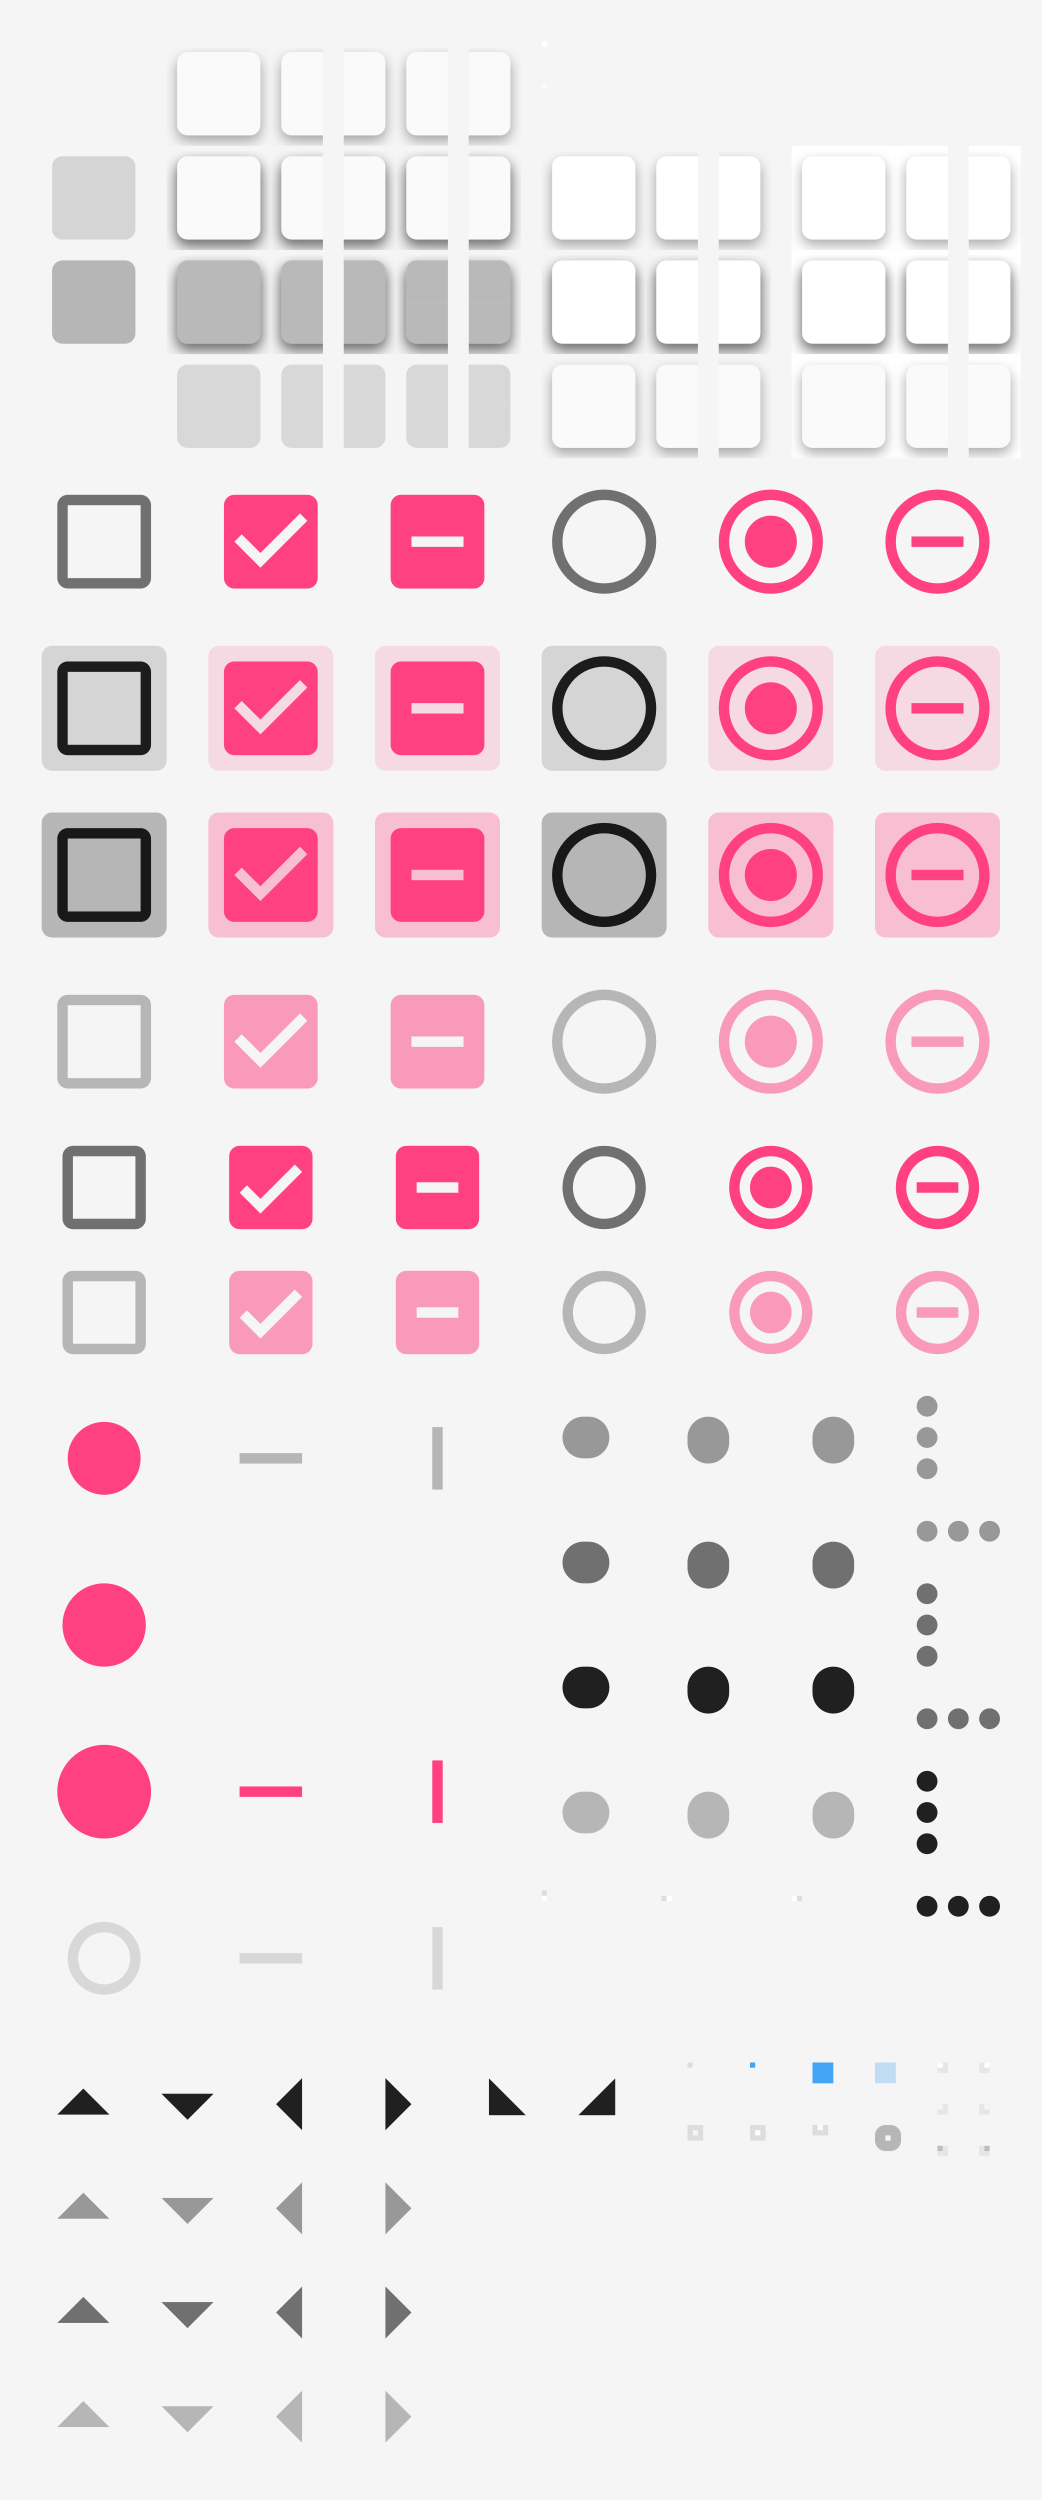
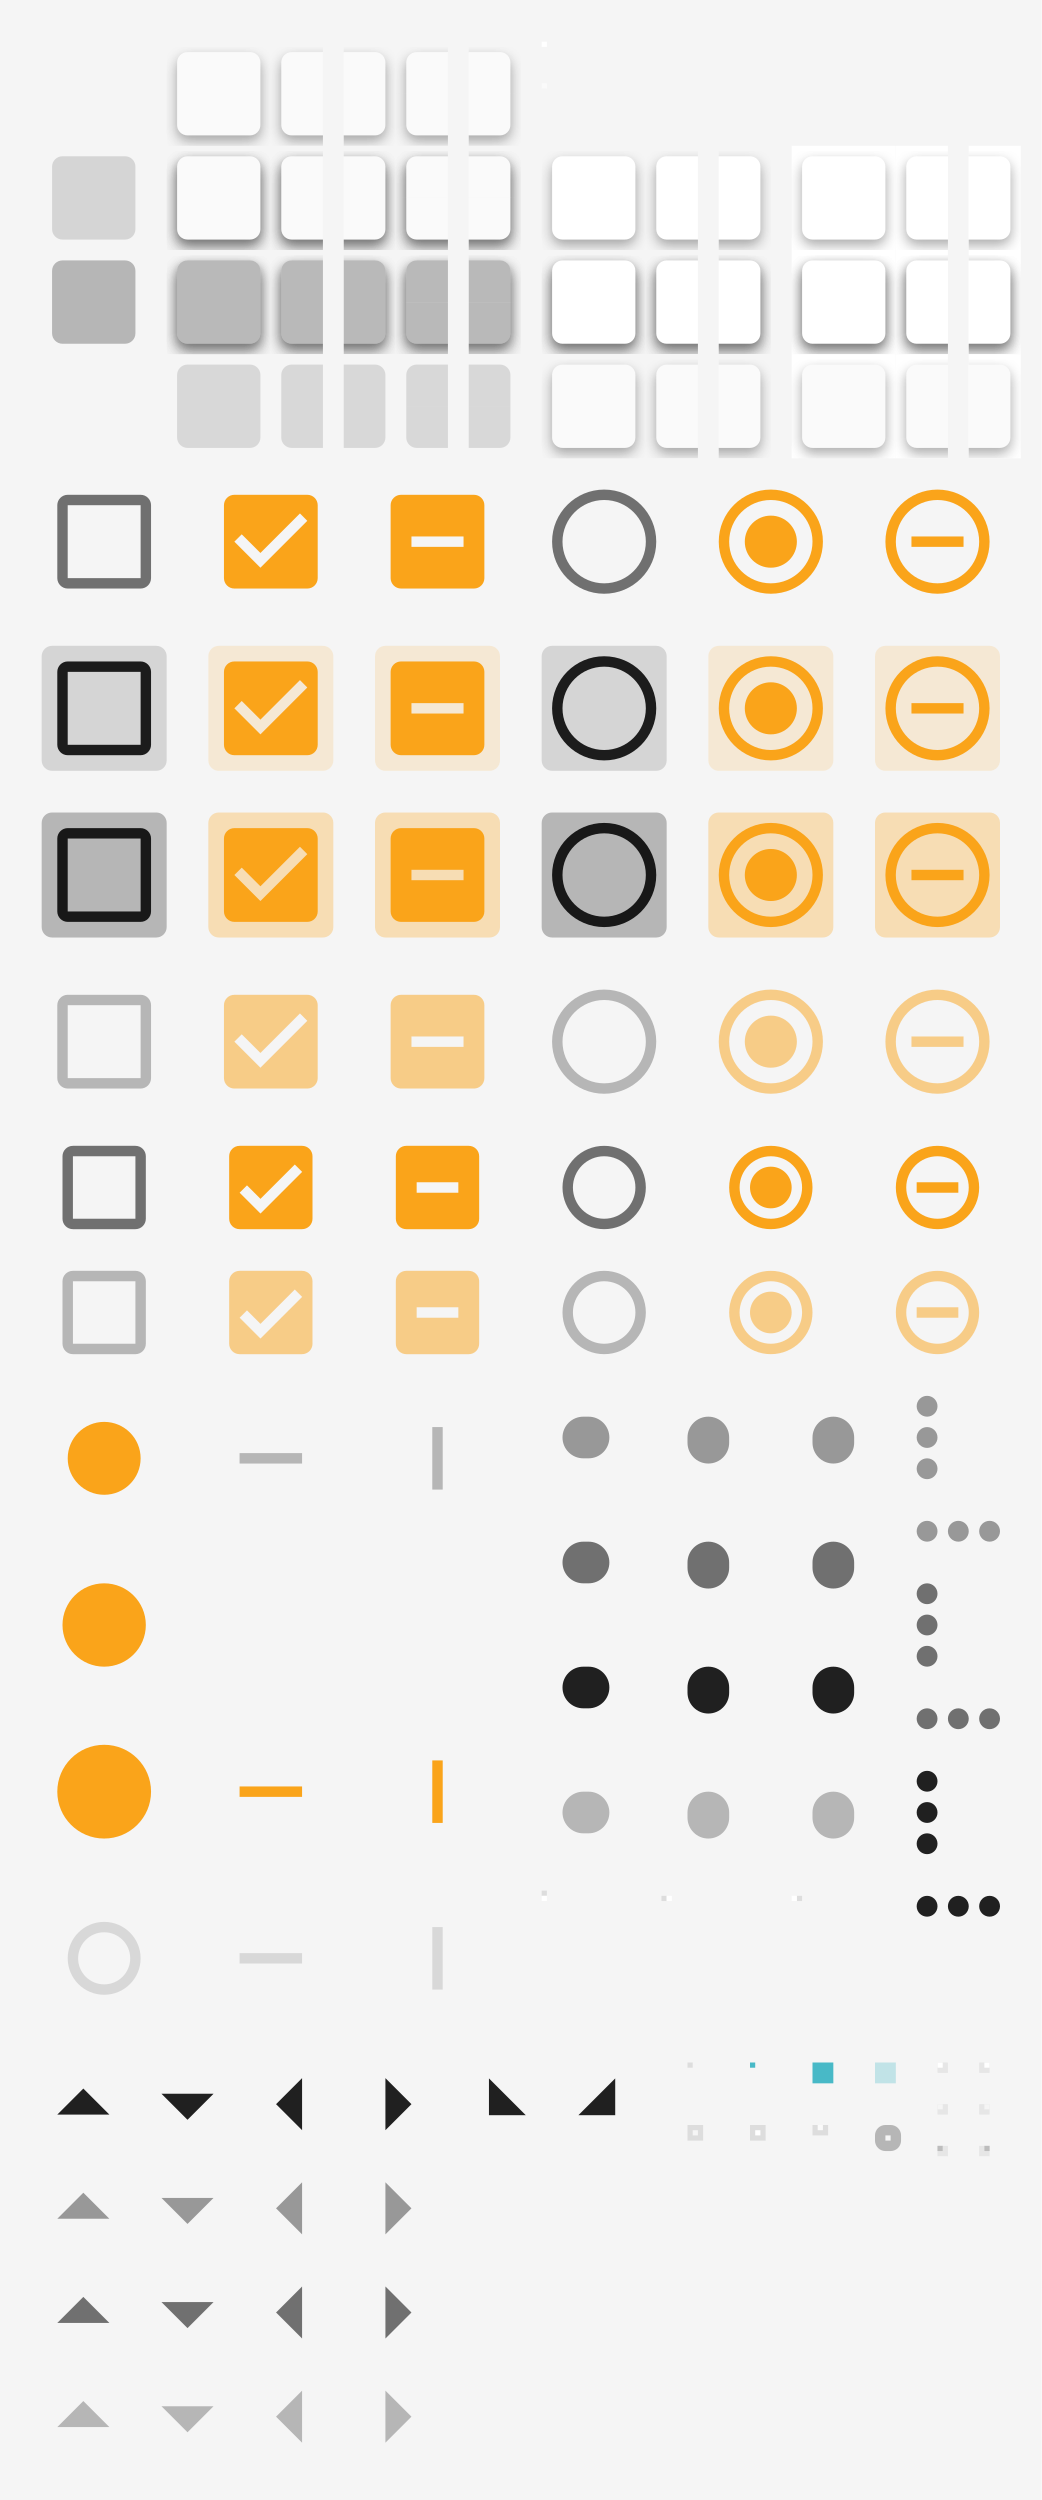
<svg xmlns="http://www.w3.org/2000/svg" xmlns:xlink="http://www.w3.org/1999/xlink" width="200" height="480" viewBox="0 0 200 480">
  <rect width="200" height="480" fill="url(#color-bg)" />
  <defs>
    <filter id="1" color-interpolation-filters="sRGB" x="0" y="0" width="1" height="1">
      <feFlood flood-color="#000000" flood-opacity="0.12" result="flood" />
      <feComposite operator="in" in="flood" in2="SourceGraphic" result="composite1" />
      <feGaussianBlur stdDeviation="1.5" in="composite1" result="blur" />
      <feOffset dx="0" dy="1" result="offset" />
      <feComposite in="SourceGraphic" in2="offset" result="fbSourceGraphic" />
      <feFlood flood-color="#000000" flood-opacity="0.24" result="flood" />
      <feComposite operator="in" in="flood" in2="fbSourceGraphic" result="composite1" />
      <feGaussianBlur stdDeviation="1" in="composite1" result="blur" />
      <feOffset dx="0" dy="1" result="offset" />
      <feComposite in="fbSourceGraphic" in2="offset" result="composite2" />
    </filter>
    <linearGradient id="color-fg">
      <stop stop-color="#000000" stop-opacity="0.87" />
    </linearGradient>
    <linearGradient id="color-fg-insensitive">
      <stop stop-color="#000000" stop-opacity="0.38" />
    </linearGradient>
    <linearGradient id="color-fg-secondary">
      <stop stop-color="#000000" stop-opacity="0.54" />
    </linearGradient>
    <linearGradient id="color-fg-secondary-insensitive">
      <stop stop-color="#000000" stop-opacity="0.26" />
    </linearGradient>
    <linearGradient id="color-trough-insensitive">
      <stop stop-color="#000000" stop-opacity="0.12" />
    </linearGradient>
    <linearGradient id="color-primary">
-       <stop stop-color="#42A5F5" />
+       <stop stop-color="#48b9c7" />
    </linearGradient>
    <linearGradient id="color-accent">
-       <stop stop-color="#FF4081" />
+       <stop stop-color="#faa41a" />
    </linearGradient>
    <linearGradient id="color-accent-insensitive">
-       <stop stop-color="#FF4081" stop-opacity="0.5" />
+       <stop stop-color="#faa41a" stop-opacity="0.5" />
    </linearGradient>
    <linearGradient id="color-bg">
      <stop stop-color="#F5F5F5" />
    </linearGradient>
    <linearGradient id="color-bg-lighter">
      <stop stop-color="#FAFAFA" />
    </linearGradient>
    <linearGradient id="color-base">
      <stop stop-color="#FFFFFF" />
    </linearGradient>
    <linearGradient id="color-base-alt">
      <stop stop-color="#FAFAFA" />
    </linearGradient>
    <linearGradient id="color-border">
      <stop stop-color="#000000" stop-opacity="0.1" />
    </linearGradient>
    <rect id="1x1" width="1" height="1" />
    <rect id="2x2" width="2" height="2" />
    <rect id="4x4" width="4" height="4" />
    <rect id="16x16" width="16" height="16" opacity="0" />
    <rect id="17x17" width="17" height="17" opacity="0" />
    <rect id="24x24" width="24" height="24" opacity="0" />
    <clipPath id="left">
      <rect width="10" height="20" />
    </clipPath>
    <clipPath id="right">
      <rect width="10" height="20" x="10" />
    </clipPath>
    <clipPath id="left-top">
      <rect width="10" height="10" />
    </clipPath>
    <clipPath id="left-bottom">
      <rect width="10" height="10" y="10" />
    </clipPath>
    <clipPath id="right-top">
      <rect width="10" height="10" x="10" />
    </clipPath>
    <clipPath id="right-bottom">
      <rect width="10" height="10" x="10" y="10" />
    </clipPath>
    <g id="base-box">
      <rect width="20" height="20" opacity="0" />
      <rect x="2" y="2" width="16" height="16" rx="2" ry="2" />
    </g>
    <use xlink:href="#base-box" id="base-flat-button" fill="url(#color-fg)" opacity="0" />
    <use xlink:href="#base-box" id="base-flat-button-hover" fill="url(#color-fg)" opacity="0.15" />
    <use xlink:href="#base-box" id="base-flat-button-active" fill="url(#color-fg)" opacity="0.3" />
    <use xlink:href="#base-box" id="base-flat-button-insensitive" fill="url(#color-fg)" opacity="0" />
    <use xlink:href="#base-box" id="base-button" fill="url(#color-bg-lighter)" filter="url(#1)" />
    <use xlink:href="#base-button" id="base-button-hover" filter="url(#1)" />
    <g id="base-button-active">
      <use xlink:href="#base-button-hover" />
      <use xlink:href="#base-flat-button-active" />
    </g>
    <use xlink:href="#base-box" id="base-button-insensitive" fill="url(#color-trough-insensitive)" />
    <use xlink:href="#1x1" id="base-entry-background" fill="url(#color-base)" />
    <use xlink:href="#1x1" id="base-entry-background-insensitive" fill="url(#color-base-alt)" />
    <use xlink:href="#base-box" id="base-entry-box" fill="url(#color-base)" filter="url(#1)" />
    <use xlink:href="#base-entry-box" id="base-entry-box-active" filter="url(#1)" />
    <use xlink:href="#base-box" id="base-entry-box-insensitive" fill="url(#color-base-alt)" filter="url(#1)" />
    <rect id="background-fill" width="20" height="20" />
    <g id="base-entry">
      <use xlink:href="#background-fill" />
      <use xlink:href="#base-entry-box" />
    </g>
    <g id="base-entry-active">
      <use xlink:href="#background-fill" />
      <use xlink:href="#base-entry-box-active" />
    </g>
    <g id="base-entry-insensitive">
      <use xlink:href="#background-fill" />
      <use xlink:href="#base-entry-box-insensitive" />
    </g>
    <use clip-path="url(#left)" xlink:href="#base-button" id="base-combo-rtl-button" />
    <use clip-path="url(#left)" xlink:href="#base-button-hover" id="base-combo-rtl-button-hover" />
    <use clip-path="url(#left)" xlink:href="#base-button-active" id="base-combo-rtl-button-active" />
    <use clip-path="url(#left)" xlink:href="#base-button-insensitive" id="base-combo-rtl-button-insensitive" />
    <use clip-path="url(#right)" xlink:href="#base-button" id="base-combo-ltr-button" />
    <use clip-path="url(#right)" xlink:href="#base-button-hover" id="base-combo-ltr-button-hover" />
    <use clip-path="url(#right)" xlink:href="#base-button-active" id="base-combo-ltr-button-active" />
    <use clip-path="url(#right)" xlink:href="#base-button-insensitive" id="base-combo-ltr-button-insensitive" />
    <use clip-path="url(#left-top)" xlink:href="#base-button" id="base-spin-rtl-up" />
    <use clip-path="url(#left-top)" xlink:href="#base-button-hover" id="base-spin-rtl-up-hover" />
    <use clip-path="url(#left-top)" xlink:href="#base-button-active" id="base-spin-rtl-up-active" />
    <use clip-path="url(#left-top)" xlink:href="#base-button-insensitive" id="base-spin-rtl-up-insensitive" />
    <use clip-path="url(#left-bottom)" xlink:href="#base-button" id="base-spin-rtl-down" />
    <use clip-path="url(#left-bottom)" xlink:href="#base-button-hover" id="base-spin-rtl-down-hover" />
    <use clip-path="url(#left-bottom)" xlink:href="#base-button-active" id="base-spin-rtl-down-active" />
    <use clip-path="url(#left-bottom)" xlink:href="#base-button-insensitive" id="base-spin-rtl-down-insensitive" />
    <use clip-path="url(#right-top)" xlink:href="#base-button" id="base-spin-ltr-up" />
    <use clip-path="url(#right-top)" xlink:href="#base-button-hover" id="base-spin-ltr-up-hover" />
    <use clip-path="url(#right-top)" xlink:href="#base-button-active" id="base-spin-ltr-up-active" />
    <use clip-path="url(#right-top)" xlink:href="#base-button-insensitive" id="base-spin-ltr-up-insensitive" />
    <use clip-path="url(#right-bottom)" xlink:href="#base-button" id="base-spin-ltr-down" />
    <use clip-path="url(#right-bottom)" xlink:href="#base-button-hover" id="base-spin-ltr-down-hover" />
    <use clip-path="url(#right-bottom)" xlink:href="#base-button-active" id="base-spin-ltr-down-active" />
    <use clip-path="url(#right-bottom)" xlink:href="#base-button-insensitive" id="base-spin-ltr-down-insensitive" />
    <use clip-path="url(#left)" xlink:href="#base-entry" id="base-combo-ltr-entry" />
    <use clip-path="url(#left)" xlink:href="#base-entry-active" id="base-combo-ltr-entry-active" />
    <use clip-path="url(#left)" xlink:href="#base-entry-insensitive" id="base-combo-ltr-entry-insensitive" />
    <use clip-path="url(#right)" xlink:href="#base-entry" id="base-combo-rtl-entry" />
    <use clip-path="url(#right)" xlink:href="#base-entry-active" id="base-combo-rtl-entry-active" />
    <use clip-path="url(#right)" xlink:href="#base-entry-insensitive" id="base-combo-rtl-entry-insensitive" />
    <path id="checkbox-unchecked-path" d="M19 5v14H5V5h14m0-2H5c-1.1 0-2 .9-2 2v14c0 1.1.9 2 2 2h14c1.1 0 2-.9 2-2V5c0-1.1-.9-2-2-2z" />
    <path id="checkbox-checked-path" d="M19 3H5c-1.11 0-2 .9-2 2v14c0 1.1.89 2 2 2h14c1.11 0 2-.9 2-2V5c0-1.1-.89-2-2-2zm-9 14l-5-5 1.41-1.41L10 14.17l7.59-7.59L19 8l-9 9z" />
    <path id="checkbox-mixed-path" d="M19 3H5c-1.1 0-2 .9-2 2v14c0 1.1.9 2 2 2h14c1.1 0 2-.9 2-2V5c0-1.1-.9-2-2-2zm-2 10H7v-2h10v2z" />
    <path id="radio-unchecked-path" d="M12 2C6.48 2 2 6.48 2 12s4.48 10 10 10 10-4.48 10-10S17.52 2 12 2zm0 18c-4.42 0-8-3.58-8-8s3.58-8 8-8 8 3.58 8 8-3.58 8-8 8z" />
    <path id="radio-checked-path" d="M12 7c-2.76 0-5 2.24-5 5s2.24 5 5 5 5-2.24 5-5-2.24-5-5-5zm0-5C6.48 2 2 6.48 2 12s4.48 10 10 10 10-4.48 10-10S17.52 2 12 2zm0 18c-4.42 0-8-3.58-8-8s3.58-8 8-8 8 3.58 8 8-3.58 8-8 8z" />
    <path id="radio-mixed-path" d="m12 2c-5.52 0-10 4.48-10 10s4.48 10 10 10 10-4.48 10-10-4.48-10-10-10zm0 2c4.42 0 8 3.58 8 8s-3.58 8-8 8-8-3.58-8-8 3.58-8 8-8zm-5 7v2h10v-2h-10z" />
    <path id="menu-checkbox-unchecked-path" d="m2 0a2 2 0 0 0 -2 2v12a2 2 0 0 0 2 2h12a2 2 0 0 0 2 -2v-12a2 2 0 0 0 -2 -2h-12zm0 2h12v12h-12v-12z" />
    <path id="menu-checkbox-checked-path" d="m2 0a2 2 0 0 0 -2 2v12a2 2 0 0 0 2 2h12a2 2 0 0 0 2 -2v-12a2 2 0 0 0 -2 -2h-12zm10.6 3.59l1.41 1.41-8 8-4-4 1.41-1.41 2.59 2.59 6.59-6.59z" />
    <path id="menu-checkbox-mixed-path" d="m2 0a2 2 0 0 0 -2 2v12a2 2 0 0 0 2 2h12a2 2 0 0 0 2 -2v-12a2 2 0 0 0 -2 -2h-12zm2 7h8v2h-8v-2z" />
    <path id="menu-radio-unchecked-path" d="m8 0a8 8 0 0 0 -8 8 8 8 0 0 0 8 8 8 8 0 0 0 8 -8 8 8 0 0 0 -8 -8zm0 2a6 6 0 0 1 6 6 6 6 0 0 1 -6 6 6 6 0 0 1 -6 -6 6 6 0 0 1 6 -6z" />
    <path id="menu-radio-checked-path" d="m8 0a8 8 0 0 0 -8 8 8 8 0 0 0 8 8 8 8 0 0 0 8 -8 8 8 0 0 0 -8 -8zm0 2a6 6 0 0 1 6 6 6 6 0 0 1 -6 6 6 6 0 0 1 -6 -6 6 6 0 0 1 6 -6zm0 2a4 4 0 0 0 -4 4 4 4 0 0 0 4 4 4 4 0 0 0 4 -4 4 4 0 0 0 -4 -4z" />
    <path id="menu-radio-mixed-path" d="m8 0a8 8 0 0 0 -8 8 8 8 0 0 0 8 8 8 8 0 0 0 8 -8 8 8 0 0 0 -8 -8zm0 2a6 6 0 0 1 6 6 6 6 0 0 1 -6 6 6 6 0 0 1 -6 -6 6 6 0 0 1 6 -6zm-4 5v2h8v-2h-8z" />
    <rect id="button-fill" width="24" height="24" rx="2" ry="2" />
    <g id="base-checkbox-unchecked">
      <use xlink:href="#button-fill" opacity="0" />
      <use xlink:href="#checkbox-unchecked-path" />
    </g>
    <g id="base-checkbox-unchecked-hover">
      <use xlink:href="#button-fill" opacity="0.15" />
      <use xlink:href="#checkbox-unchecked-path" />
    </g>
    <g id="base-checkbox-unchecked-active">
      <use xlink:href="#button-fill" opacity="0.3" />
      <use xlink:href="#checkbox-unchecked-path" />
    </g>
    <g id="base-checkbox-checked">
      <use xlink:href="#button-fill" opacity="0" />
      <use xlink:href="#checkbox-checked-path" />
    </g>
    <g id="base-checkbox-checked-hover">
      <use xlink:href="#button-fill" opacity="0.15" />
      <use xlink:href="#checkbox-checked-path" />
    </g>
    <g id="base-checkbox-checked-active">
      <use xlink:href="#button-fill" opacity="0.3" />
      <use xlink:href="#checkbox-checked-path" />
    </g>
    <g id="base-checkbox-mixed">
      <use xlink:href="#button-fill" opacity="0" />
      <use xlink:href="#checkbox-mixed-path" />
    </g>
    <g id="base-checkbox-mixed-hover">
      <use xlink:href="#button-fill" opacity="0.15" />
      <use xlink:href="#checkbox-mixed-path" />
    </g>
    <g id="base-checkbox-mixed-active">
      <use xlink:href="#button-fill" opacity="0.3" />
      <use xlink:href="#checkbox-mixed-path" />
    </g>
    <g id="base-radio-unchecked">
      <use xlink:href="#button-fill" opacity="0" />
      <use xlink:href="#radio-unchecked-path" />
    </g>
    <g id="base-radio-unchecked-hover">
      <use xlink:href="#button-fill" opacity="0.15" />
      <use xlink:href="#radio-unchecked-path" />
    </g>
    <g id="base-radio-unchecked-active">
      <use xlink:href="#button-fill" opacity="0.3" />
      <use xlink:href="#radio-unchecked-path" />
    </g>
    <g id="base-radio-checked">
      <use xlink:href="#button-fill" opacity="0" />
      <use xlink:href="#radio-checked-path" />
    </g>
    <g id="base-radio-checked-hover">
      <use xlink:href="#button-fill" opacity="0.15" />
      <use xlink:href="#radio-checked-path" />
    </g>
    <g id="base-radio-checked-active">
      <use xlink:href="#button-fill" opacity="0.3" />
      <use xlink:href="#radio-checked-path" />
    </g>
    <g id="base-radio-mixed">
      <use xlink:href="#button-fill" opacity="0" />
      <use xlink:href="#radio-mixed-path" />
    </g>
    <g id="base-radio-mixed-hover">
      <use xlink:href="#button-fill" opacity="0.15" />
      <use xlink:href="#radio-mixed-path" />
    </g>
    <g id="base-radio-mixed-active">
      <use xlink:href="#button-fill" opacity="0.3" />
      <use xlink:href="#radio-mixed-path" />
    </g>
    <g id="base-menu-checkbox-unchecked">
      <use xlink:href="#16x16" />
      <use xlink:href="#menu-checkbox-unchecked-path" />
    </g>
    <g id="base-menu-checkbox-checked">
      <use xlink:href="#16x16" />
      <use xlink:href="#menu-checkbox-checked-path" />
    </g>
    <g id="base-menu-checkbox-mixed">
      <use xlink:href="#16x16" />
      <use xlink:href="#menu-checkbox-mixed-path" />
    </g>
    <g id="base-menu-radio-unchecked">
      <use xlink:href="#16x16" />
      <use xlink:href="#menu-radio-unchecked-path" />
    </g>
    <g id="base-menu-radio-checked">
      <use xlink:href="#16x16" />
      <use xlink:href="#menu-radio-checked-path" />
    </g>
    <g id="base-menu-radio-mixed">
      <use xlink:href="#16x16" />
      <use xlink:href="#menu-radio-mixed-path" />
    </g>
    <g id="base-scale-slider">
      <use xlink:href="#24x24" />
      <circle cx="12" cy="12" r="7" fill="url(#color-accent)" />
    </g>
    <g id="base-scale-slider-hover">
      <use xlink:href="#24x24" />
      <circle cx="12" cy="12" r="8" fill="url(#color-accent)" />
    </g>
    <g id="base-scale-slider-active">
      <use xlink:href="#24x24" />
      <circle cx="12" cy="12" r="9" fill="url(#color-accent)" />
    </g>
    <g id="base-scale-slider-insensitive">
      <use xlink:href="#24x24" />
      <circle cx="12" cy="12" r="7" fill="url(#color-bg)" />
      <circle cx="12" cy="12" r="6" fill="none" stroke="url(#color-trough-insensitive)" stroke-width="2" />
    </g>
    <g id="base-scale-horz-trough">
      <use xlink:href="#24x24" />
      <rect width="12" height="2" x="6" y="11" />
    </g>
    <g id="base-scale-vert-trough">
      <use xlink:href="#24x24" />
      <rect width="2" height="12" x="11" y="6" />
    </g>
    <g id="base-scrollbar-horz-slider">
      <use xlink:href="#17x17" y="-1" />
      <rect width="9" height="8" x="4" y="4" ry="4" />
    </g>
    <g id="base-scrollbar-horz-trough">
      <use xlink:href="#base-border" y="-1" />
      <use xlink:href="#base-entry-background" />
    </g>
    <use xlink:href="#base-scrollbar-horz-slider" id="base-scrollbar-vert-ltr-slider" transform="rotate(-90 8.5 8.5)" />
    <use xlink:href="#base-scrollbar-horz-trough" id="base-scrollbar-vert-ltr-trough" transform="rotate(-90 0.5 0.5)" />
    <use xlink:href="#base-scrollbar-horz-slider" id="base-scrollbar-vert-rtl-slider" transform="rotate(90 8 8)" />
    <use xlink:href="#base-scrollbar-horz-trough" id="base-scrollbar-vert-rtl-trough" transform="rotate(90 0.5 0.5)" />
    <g id="base-handle-horz">
      <circle cx="2" cy="2" r="2" />
      <circle cx="8" cy="2" r="2" />
      <circle cx="14" cy="2" r="2" />
    </g>
    <use xlink:href="#base-handle-horz" id="base-handle-vert" transform="rotate(90 2 2)" />
    <path id="pan-path" d="M 13,6 8,11 3,6 Z" />
    <g id="base-pan-down">
      <use xlink:href="#16x16" />
      <use xlink:href="#pan-path" />
    </g>
    <g id="base-pan-up">
      <use xlink:href="#16x16" />
      <use xlink:href="#pan-path" transform="rotate(180 8 8)" />
    </g>
    <g id="base-pan-left">
      <use xlink:href="#16x16" />
      <use xlink:href="#pan-path" transform="rotate(90 8 8)" />
    </g>
    <g id="base-pan-right">
      <use xlink:href="#16x16" />
      <use xlink:href="#pan-path" transform="rotate(-90 8 8)" />
    </g>
    <g id="base-pan-left-semi">
      <use xlink:href="#16x16" />
      <use xlink:href="#pan-path" transform="rotate(45 8 8)" />
    </g>
    <g id="base-pan-right-semi">
      <use xlink:href="#16x16" />
      <use xlink:href="#pan-path" transform="rotate(-45 8 8)" />
    </g>
    <use xlink:href="#1x1" id="base-border" fill="url(#color-border)" />
    <use xlink:href="#1x1" id="base-tab" fill="url(#color-primary)" />
    <use xlink:href="#4x4" id="base-progressbar-progress" fill="url(#color-primary)" />
    <g id="base-progressbar-trough">
      <use xlink:href="#4x4" fill="url(#color-bg)" />
      <use xlink:href="#base-progressbar-progress" opacity="0.3" />
    </g>
    <rect id="base-frame" x="0.5" y="0.5" width="2" height="2" fill="none" stroke="url(#color-border)" stroke-width="1" />
    <g id="base-frame-notebook">
      <rect width="3" height="3" fill="url(#color-border)" />
      <use xlink:href="#1x1" x="1" y="1" fill="url(#color-base)" />
    </g>
    <g id="base-frame-inline">
      <rect width="3" height="2" fill="url(#color-border)" />
      <use xlink:href="#1x1" x="1" fill="url(#color-base-alt)" />
    </g>
    <rect id="base-focus" x="1" y="1" width="3" height="3" rx="1" ry="1" fill="none" stroke="url(#color-fg)" stroke-width="2" opacity="0.3" />
    <g id="base-treeview-ltr-button">
      <use xlink:href="#2x2" fill="url(#color-base)" />
      <use xlink:href="#2x2" fill="url(#color-border)" />
      <use xlink:href="#1x1" fill="url(#color-base)" />
    </g>
    <g id="base-treeview-ltr-button-hover">
      <use xlink:href="#base-treeview-ltr-button" />
      <use xlink:href="#1x1" fill="url(#color-fg)" opacity="0.05" />
    </g>
    <g id="base-treeview-ltr-button-active">
      <use xlink:href="#base-treeview-ltr-button" />
      <use xlink:href="#1x1" fill="url(#color-fg)" opacity="0.3" />
    </g>
    <use xlink:href="#base-treeview-ltr-button" id="base-treeview-rtl-button" transform="scale(-1 1)" />
    <use xlink:href="#base-treeview-ltr-button-hover" id="base-treeview-rtl-button-hover" transform="scale(-1 1)" />
    <use xlink:href="#base-treeview-ltr-button-active" id="base-treeview-rtl-button-active" transform="scale(-1 1)" />
  </defs>
  <use x="8" y="8" xlink:href="#base-flat-button" id="flat-button" />
  <use x="8" y="28" xlink:href="#base-flat-button-hover" id="flat-button-hover" />
  <use x="8" y="48" xlink:href="#base-flat-button-active" id="flat-button-active" />
  <use x="8" y="68" xlink:href="#base-flat-button-insensitive" id="flat-button-insensitive" />
  <use x="32" y="8" xlink:href="#base-button" id="button" />
  <use x="32" y="28" xlink:href="#base-button-hover" id="button-hover" />
  <use x="32" y="48" xlink:href="#base-button-active" id="button-active" />
  <use x="32" y="68" xlink:href="#base-button-insensitive" id="button-insensitive" />
  <use x="52" y="8" xlink:href="#base-combo-rtl-button" id="combo-rtl-button" />
  <use x="52" y="28" xlink:href="#base-combo-rtl-button-hover" id="combo-rtl-button-hover" />
  <use x="52" y="48" xlink:href="#base-combo-rtl-button-active" id="combo-rtl-button-active" />
  <use x="52" y="68" xlink:href="#base-combo-rtl-button-insensitive" id="combo-rtl-button-insensitive" />
  <use x="56" y="8" xlink:href="#base-combo-ltr-button" id="combo-ltr-button" />
  <use x="56" y="28" xlink:href="#base-combo-ltr-button-hover" id="combo-ltr-button-hover" />
  <use x="56" y="48" xlink:href="#base-combo-ltr-button-active" id="combo-ltr-button-active" />
  <use x="56" y="68" xlink:href="#base-combo-ltr-button-insensitive" id="combo-ltr-button-insensitive" />
  <use x="76" y="8" xlink:href="#base-spin-rtl-up" id="spin-rtl-up" />
  <use x="76" y="28" xlink:href="#base-spin-rtl-up-hover" id="spin-rtl-up-hover" />
  <use x="76" y="48" xlink:href="#base-spin-rtl-up-active" id="spin-rtl-up-active" />
  <use x="76" y="68" xlink:href="#base-spin-rtl-up-insensitive" id="spin-rtl-up-insensitive" />
  <use x="76" y="8" xlink:href="#base-spin-rtl-down" id="spin-rtl-down" />
  <use x="76" y="28" xlink:href="#base-spin-rtl-down-hover" id="spin-rtl-down-hover" />
  <use x="76" y="48" xlink:href="#base-spin-rtl-down-active" id="spin-rtl-down-active" />
  <use x="76" y="68" xlink:href="#base-spin-rtl-down-insensitive" id="spin-rtl-down-insensitive" />
  <use x="80" y="8" xlink:href="#base-spin-ltr-up" id="spin-ltr-up" />
  <use x="80" y="28" xlink:href="#base-spin-ltr-up-hover" id="spin-ltr-up-hover" />
  <use x="80" y="48" xlink:href="#base-spin-ltr-up-active" id="spin-ltr-up-active" />
  <use x="80" y="68" xlink:href="#base-spin-ltr-up-insensitive" id="spin-ltr-up-insensitive" />
  <use x="80" y="8" xlink:href="#base-spin-ltr-down" id="spin-ltr-down" />
  <use x="80" y="28" xlink:href="#base-spin-ltr-down-hover" id="spin-ltr-down-hover" />
  <use x="80" y="48" xlink:href="#base-spin-ltr-down-active" id="spin-ltr-down-active" />
  <use x="80" y="68" xlink:href="#base-spin-ltr-down-insensitive" id="spin-ltr-down-insensitive" />
  <use x="104" y="8" xlink:href="#base-entry-background" id="entry-background" />
  <use x="104" y="16" xlink:href="#base-entry-background-insensitive" id="entry-background-insensitive" />
  <use x="104" y="28" xlink:href="#base-entry" fill="url(#color-bg)" id="entry" />
  <use x="104" y="48" xlink:href="#base-entry-active" fill="url(#color-bg)" id="entry-active" />
  <use x="104" y="68" xlink:href="#base-entry-insensitive" fill="url(#color-bg)" id="entry-insensitive" />
  <use x="124" y="28" xlink:href="#base-combo-ltr-entry" fill="url(#color-bg)" id="combo-ltr-entry" />
  <use x="124" y="48" xlink:href="#base-combo-ltr-entry-active" fill="url(#color-bg)" id="combo-ltr-entry-active" />
  <use x="124" y="68" xlink:href="#base-combo-ltr-entry-insensitive" fill="url(#color-bg)" id="combo-ltr-entry-insensitive" />
  <use x="128" y="28" xlink:href="#base-combo-rtl-entry" fill="url(#color-bg)" id="combo-rtl-entry" />
  <use x="128" y="48" xlink:href="#base-combo-rtl-entry-active" fill="url(#color-bg)" id="combo-rtl-entry-active" />
  <use x="128" y="68" xlink:href="#base-combo-rtl-entry-insensitive" fill="url(#color-bg)" id="combo-rtl-entry-insensitive" />
  <use x="152" y="28" xlink:href="#base-entry" fill="url(#color-base)" id="notebook-entry" />
  <use x="152" y="48" xlink:href="#base-entry-active" fill="url(#color-base)" id="notebook-entry-active" />
  <use x="152" y="68" xlink:href="#base-entry-insensitive" fill="url(#color-base)" id="notebook-entry-insensitive" />
  <use x="172" y="28" xlink:href="#base-combo-ltr-entry" fill="url(#color-base)" id="notebook-combo-ltr-entry" />
  <use x="172" y="48" xlink:href="#base-combo-ltr-entry-active" fill="url(#color-base)" id="notebook-combo-ltr-entry-active" />
  <use x="172" y="68" xlink:href="#base-combo-ltr-entry-insensitive" fill="url(#color-base)" id="notebook-combo-ltr-entry-insensitive" />
  <use x="176" y="28" xlink:href="#base-combo-rtl-entry" fill="url(#color-base)" id="notebook-combo-rtl-entry" />
  <use x="176" y="48" xlink:href="#base-combo-rtl-entry-active" fill="url(#color-base)" id="notebook-combo-rtl-entry-active" />
  <use x="176" y="68" xlink:href="#base-combo-rtl-entry-insensitive" fill="url(#color-base)" id="notebook-combo-rtl-entry-insensitive" />
  <use x="8" y="92" xlink:href="#base-checkbox-unchecked" fill="url(#color-fg-secondary)" id="checkbox-unchecked" />
  <use x="8" y="124" xlink:href="#base-checkbox-unchecked-hover" fill="url(#color-fg)" id="checkbox-unchecked-hover" />
  <use x="8" y="156" xlink:href="#base-checkbox-unchecked-active" fill="url(#color-fg)" id="checkbox-unchecked-active" />
  <use x="8" y="188" xlink:href="#base-checkbox-unchecked" fill="url(#color-fg-secondary-insensitive)" id="checkbox-unchecked-insensitive" />
  <use x="40" y="92" xlink:href="#base-checkbox-checked" fill="url(#color-accent)" id="checkbox-checked" />
  <use x="40" y="124" xlink:href="#base-checkbox-checked-hover" fill="url(#color-accent)" id="checkbox-checked-hover" />
  <use x="40" y="156" xlink:href="#base-checkbox-checked-active" fill="url(#color-accent)" id="checkbox-checked-active" />
  <use x="40" y="188" xlink:href="#base-checkbox-checked" fill="url(#color-accent-insensitive)" id="checkbox-checked-insensitive" />
  <use x="72" y="92" xlink:href="#base-checkbox-mixed" fill="url(#color-accent)" id="checkbox-mixed" />
  <use x="72" y="124" xlink:href="#base-checkbox-mixed-hover" fill="url(#color-accent)" id="checkbox-mixed-hover" />
  <use x="72" y="156" xlink:href="#base-checkbox-mixed-active" fill="url(#color-accent)" id="checkbox-mixed-active" />
  <use x="72" y="188" xlink:href="#base-checkbox-mixed" fill="url(#color-accent-insensitive)" id="checkbox-mixed-insensitive" />
  <use x="104" y="92" xlink:href="#base-radio-unchecked" fill="url(#color-fg-secondary)" id="radio-unchecked" />
  <use x="104" y="124" xlink:href="#base-radio-unchecked-hover" fill="url(#color-fg)" id="radio-unchecked-hover" />
  <use x="104" y="156" xlink:href="#base-radio-unchecked-active" fill="url(#color-fg)" id="radio-unchecked-active" />
  <use x="104" y="188" xlink:href="#base-radio-unchecked" fill="url(#color-fg-secondary-insensitive)" id="radio-unchecked-insensitive" />
  <use x="136" y="92" xlink:href="#base-radio-checked" fill="url(#color-accent)" id="radio-checked" />
  <use x="136" y="124" xlink:href="#base-radio-checked-hover" fill="url(#color-accent)" id="radio-checked-hover" />
  <use x="136" y="156" xlink:href="#base-radio-checked-active" fill="url(#color-accent)" id="radio-checked-active" />
  <use x="136" y="188" xlink:href="#base-radio-checked" fill="url(#color-accent-insensitive)" id="radio-checked-insensitive" />
  <use x="168" y="92" xlink:href="#base-radio-mixed" fill="url(#color-accent)" id="radio-mixed" />
  <use x="168" y="124" xlink:href="#base-radio-mixed-hover" fill="url(#color-accent)" id="radio-mixed-hover" />
  <use x="168" y="156" xlink:href="#base-radio-mixed-active" fill="url(#color-accent)" id="radio-mixed-active" />
  <use x="168" y="188" xlink:href="#base-radio-mixed" fill="url(#color-accent-insensitive)" id="radio-mixed-insensitive" />
  <use x="12" y="220" xlink:href="#base-menu-checkbox-unchecked" fill="url(#color-fg-secondary)" id="menu-checkbox-unchecked" />
  <use x="12" y="244" xlink:href="#base-menu-checkbox-unchecked" fill="url(#color-fg-secondary-insensitive)" id="menu-checkbox-unchecked-insensitive" />
  <use x="44" y="220" xlink:href="#base-menu-checkbox-checked" fill="url(#color-accent)" id="menu-checkbox-checked" />
  <use x="44" y="244" xlink:href="#base-menu-checkbox-checked" fill="url(#color-accent-insensitive)" id="menu-checkbox-checked-insensitive" />
  <use x="76" y="220" xlink:href="#base-menu-checkbox-mixed" fill="url(#color-accent)" id="menu-checkbox-mixed" />
  <use x="76" y="244" xlink:href="#base-menu-checkbox-mixed" fill="url(#color-accent-insensitive)" id="menu-checkbox-mixed-insensitive" />
  <use x="108" y="220" xlink:href="#base-menu-radio-unchecked" fill="url(#color-fg-secondary)" id="menu-radio-unchecked" />
  <use x="108" y="244" xlink:href="#base-menu-radio-unchecked" fill="url(#color-fg-secondary-insensitive)" id="menu-radio-unchecked-insensitive" />
  <use x="140" y="220" xlink:href="#base-menu-radio-checked" fill="url(#color-accent)" id="menu-radio-checked" />
  <use x="140" y="244" xlink:href="#base-menu-radio-checked" fill="url(#color-accent-insensitive)" id="menu-radio-checked-insensitive" />
  <use x="172" y="220" xlink:href="#base-menu-radio-mixed" fill="url(#color-accent)" id="menu-radio-mixed" />
  <use x="172" y="244" xlink:href="#base-menu-radio-mixed" fill="url(#color-accent-insensitive)" id="menu-radio-mixed-insensitive" />
  <use x="8" y="268" xlink:href="#base-scale-slider" id="scale-slider" />
  <use x="8" y="300" xlink:href="#base-scale-slider-hover" id="scale-slider-hover" />
  <use x="8" y="332" xlink:href="#base-scale-slider-active" id="scale-slider-active" />
  <use x="8" y="364" xlink:href="#base-scale-slider-insensitive" id="scale-slider-insensitive" />
  <use x="40" y="268" xlink:href="#base-scale-horz-trough" fill="url(#color-fg-secondary-insensitive)" id="scale-horz-trough" />
  <use x="40" y="332" xlink:href="#base-scale-horz-trough" fill="url(#color-accent)" id="scale-horz-trough-active" />
  <use x="40" y="364" xlink:href="#base-scale-horz-trough" fill="url(#color-trough-insensitive)" id="scale-horz-trough-insensitive" />
  <use x="72" y="268" xlink:href="#base-scale-vert-trough" fill="url(#color-fg-secondary-insensitive)" id="scale-vert-trough" />
  <use x="72" y="332" xlink:href="#base-scale-vert-trough" fill="url(#color-accent)" id="scale-vert-trough-active" />
  <use x="72" y="364" xlink:href="#base-scale-vert-trough" fill="url(#color-trough-insensitive)" id="scale-vert-trough-insensitive" />
  <use x="104" y="268" xlink:href="#base-scrollbar-horz-slider" fill="url(#color-fg-insensitive)" id="scrollbar-horz-slider" />
  <use x="104" y="292" xlink:href="#base-scrollbar-horz-slider" fill="url(#color-fg-secondary)" id="scrollbar-horz-slider-hover" />
  <use x="104" y="316" xlink:href="#base-scrollbar-horz-slider" fill="url(#color-fg)" id="scrollbar-horz-slider-active" />
  <use x="104" y="340" xlink:href="#base-scrollbar-horz-slider" fill="url(#color-fg-secondary-insensitive)" id="scrollbar-horz-slider-insensitive" />
  <use x="104" y="364" xlink:href="#base-scrollbar-horz-trough" id="scrollbar-horz-trough" />
  <use x="128" y="268" xlink:href="#base-scrollbar-vert-ltr-slider" fill="url(#color-fg-insensitive)" id="scrollbar-vert-ltr-slider" />
  <use x="128" y="292" xlink:href="#base-scrollbar-vert-ltr-slider" fill="url(#color-fg-secondary)" id="scrollbar-vert-ltr-slider-hover" />
  <use x="128" y="316" xlink:href="#base-scrollbar-vert-ltr-slider" fill="url(#color-fg)" id="scrollbar-vert-ltr-slider-active" />
  <use x="128" y="340" xlink:href="#base-scrollbar-vert-ltr-slider" fill="url(#color-fg-secondary-insensitive)" id="scrollbar-vert-ltr-slider-insensitive" />
  <use x="128" y="364" xlink:href="#base-scrollbar-vert-ltr-trough" id="scrollbar-vert-ltr-trough" />
  <use x="152" y="268" xlink:href="#base-scrollbar-vert-rtl-slider" fill="url(#color-fg-insensitive)" id="scrollbar-vert-rtl-slider" />
  <use x="152" y="292" xlink:href="#base-scrollbar-vert-rtl-slider" fill="url(#color-fg-secondary)" id="scrollbar-vert-rtl-slider-hover" />
  <use x="152" y="316" xlink:href="#base-scrollbar-vert-rtl-slider" fill="url(#color-fg)" id="scrollbar-vert-rtl-slider-active" />
  <use x="152" y="340" xlink:href="#base-scrollbar-vert-rtl-slider" fill="url(#color-fg-secondary-insensitive)" id="scrollbar-vert-rtl-slider-insensitive" />
  <use x="152" y="364" xlink:href="#base-scrollbar-vert-rtl-trough" id="scrollbar-vert-rtl-trough" />
  <use x="176" y="292" xlink:href="#base-handle-horz" fill="url(#color-fg-insensitive)" id="handle-horz" />
  <use x="176" y="328" xlink:href="#base-handle-horz" fill="url(#color-fg-secondary)" id="handle-horz-hover" />
  <use x="176" y="364" xlink:href="#base-handle-horz" fill="url(#color-fg)" id="handle-horz-active" />
  <use x="176" y="268" xlink:href="#base-handle-vert" fill="url(#color-fg-insensitive)" id="handle-vert" />
  <use x="176" y="304" xlink:href="#base-handle-vert" fill="url(#color-fg-secondary)" id="handle-vert-hover" />
  <use x="176" y="340" xlink:href="#base-handle-vert" fill="url(#color-fg)" id="handle-vert-active" />
  <use x="8" y="396" xlink:href="#base-pan-up" fill="url(#color-fg)" id="pan-up" />
  <use x="8" y="416" xlink:href="#base-pan-up" fill="url(#color-fg-insensitive)" id="pan-up-insensitive" />
  <use x="8" y="436" xlink:href="#base-pan-up" fill="url(#color-fg-secondary)" id="pan-up-alt" />
  <use x="8" y="456" xlink:href="#base-pan-up" fill="url(#color-fg-secondary-insensitive)" id="pan-up-alt-insensitive" />
  <use x="28" y="396" xlink:href="#base-pan-down" fill="url(#color-fg)" id="pan-down" />
  <use x="28" y="416" xlink:href="#base-pan-down" fill="url(#color-fg-insensitive)" id="pan-down-insensitive" />
  <use x="28" y="436" xlink:href="#base-pan-down" fill="url(#color-fg-secondary)" id="pan-down-alt" />
  <use x="28" y="456" xlink:href="#base-pan-down" fill="url(#color-fg-secondary-insensitive)" id="pan-down-alt-insensitive" />
  <use x="48" y="396" xlink:href="#base-pan-left" fill="url(#color-fg)" id="pan-left" />
  <use x="48" y="416" xlink:href="#base-pan-left" fill="url(#color-fg-insensitive)" id="pan-left-insensitive" />
  <use x="48" y="436" xlink:href="#base-pan-left" fill="url(#color-fg-secondary)" id="pan-left-alt" />
  <use x="48" y="456" xlink:href="#base-pan-left" fill="url(#color-fg-secondary-insensitive)" id="pan-left-alt-insensitive" />
  <use x="68" y="396" xlink:href="#base-pan-right" fill="url(#color-fg)" id="pan-right" />
  <use x="68" y="416" xlink:href="#base-pan-right" fill="url(#color-fg-insensitive)" id="pan-right-insensitive" />
  <use x="68" y="436" xlink:href="#base-pan-right" fill="url(#color-fg-secondary)" id="pan-right-alt" />
  <use x="68" y="456" xlink:href="#base-pan-right" fill="url(#color-fg-secondary-insensitive)" id="pan-right-alt-insensitive" />
  <use x="88" y="396" xlink:href="#base-pan-left-semi" fill="url(#color-fg)" id="pan-left-semi" />
  <use x="108" y="396" xlink:href="#base-pan-right-semi" fill="url(#color-fg)" id="pan-right-semi" />
  <use x="132" y="396" xlink:href="#base-border" id="border" />
  <use x="144" y="396" xlink:href="#base-tab" id="tab" />
  <use x="156" y="396" xlink:href="#base-progressbar-progress" id="progressbar-progress" />
  <use x="168" y="396" xlink:href="#base-progressbar-trough" id="progressbar-trough" />
  <use x="132" y="408" xlink:href="#base-frame" id="frame" />
  <use x="144" y="408" xlink:href="#base-frame-notebook" id="frame-notebook" />
  <use x="156" y="408" xlink:href="#base-frame-inline" id="frame-inline" />
  <use x="168" y="408" xlink:href="#base-focus" id="focus" />
  <use x="180" y="396" xlink:href="#base-treeview-ltr-button" id="treeview-ltr-button" />
  <use x="180" y="404" xlink:href="#base-treeview-ltr-button-hover" id="treeview-ltr-button-hover" />
  <use x="180" y="412" xlink:href="#base-treeview-ltr-button-active" id="treeview-ltr-button-active" />
  <use x="190" y="396" xlink:href="#base-treeview-rtl-button" id="treeview-rtl-button" />
  <use x="190" y="404" xlink:href="#base-treeview-rtl-button-hover" id="treeview-rtl-button-hover" />
  <use x="190" y="412" xlink:href="#base-treeview-rtl-button-active" id="treeview-rtl-button-active" />
</svg>
